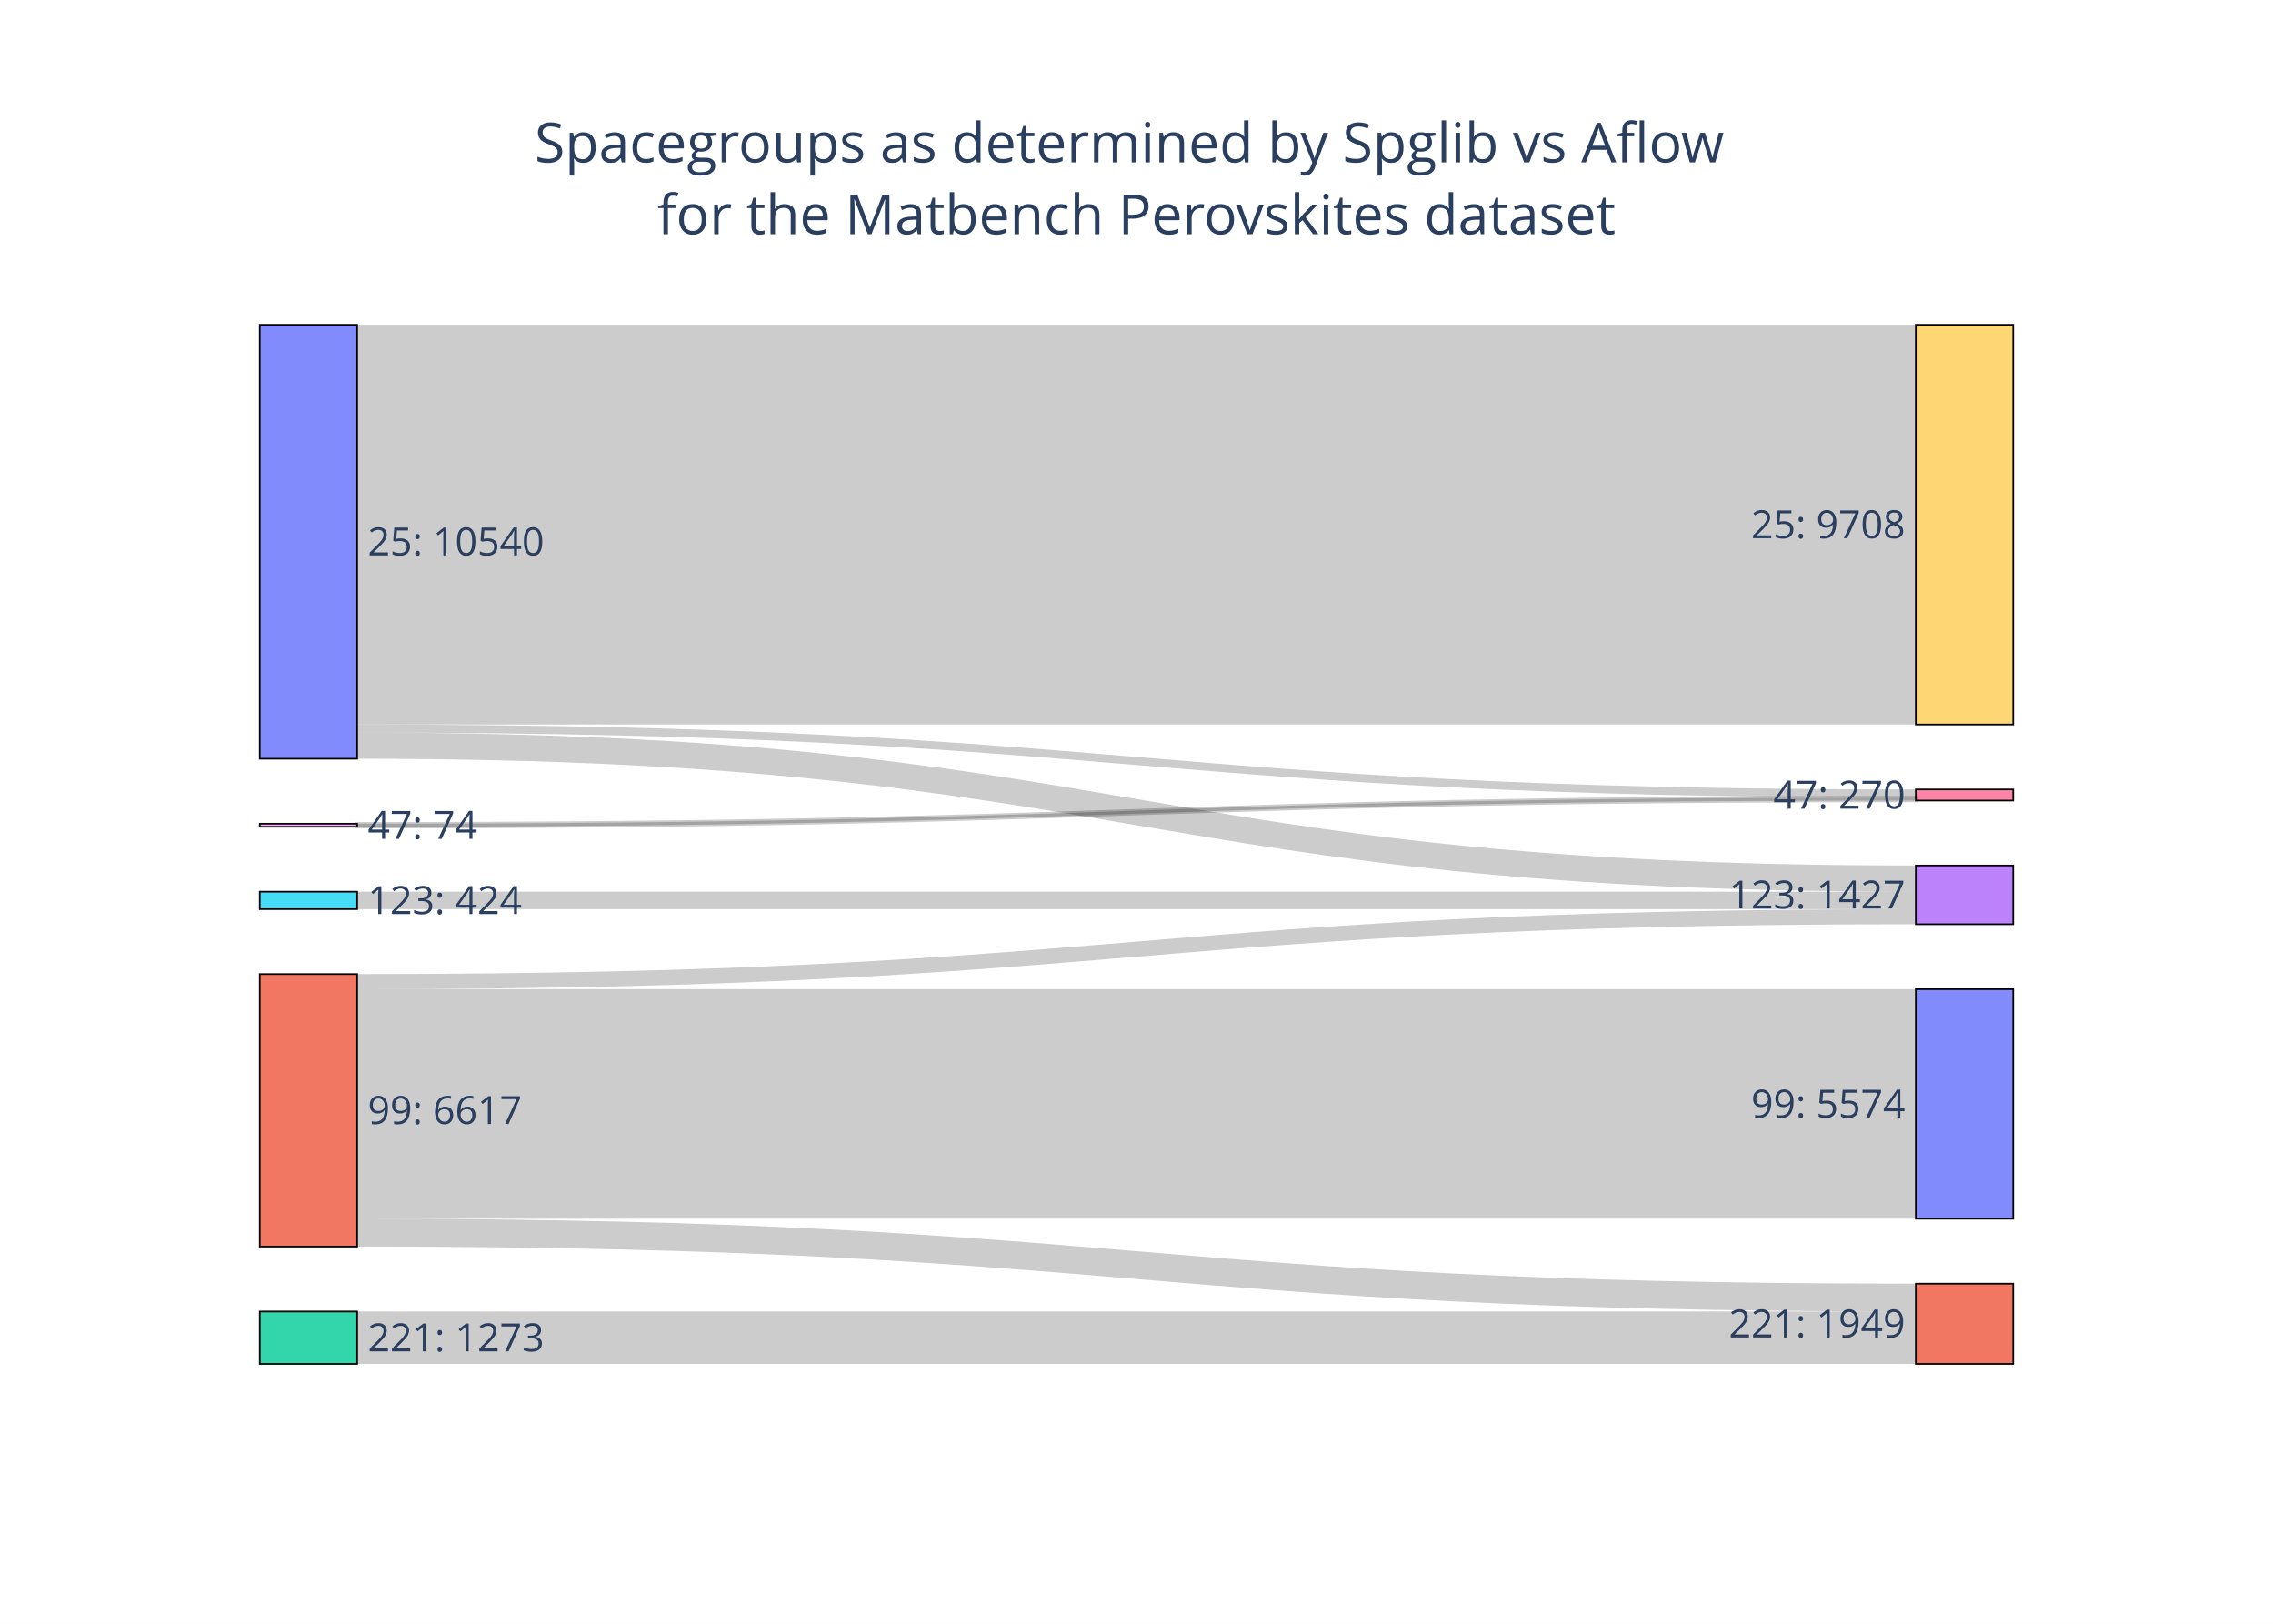
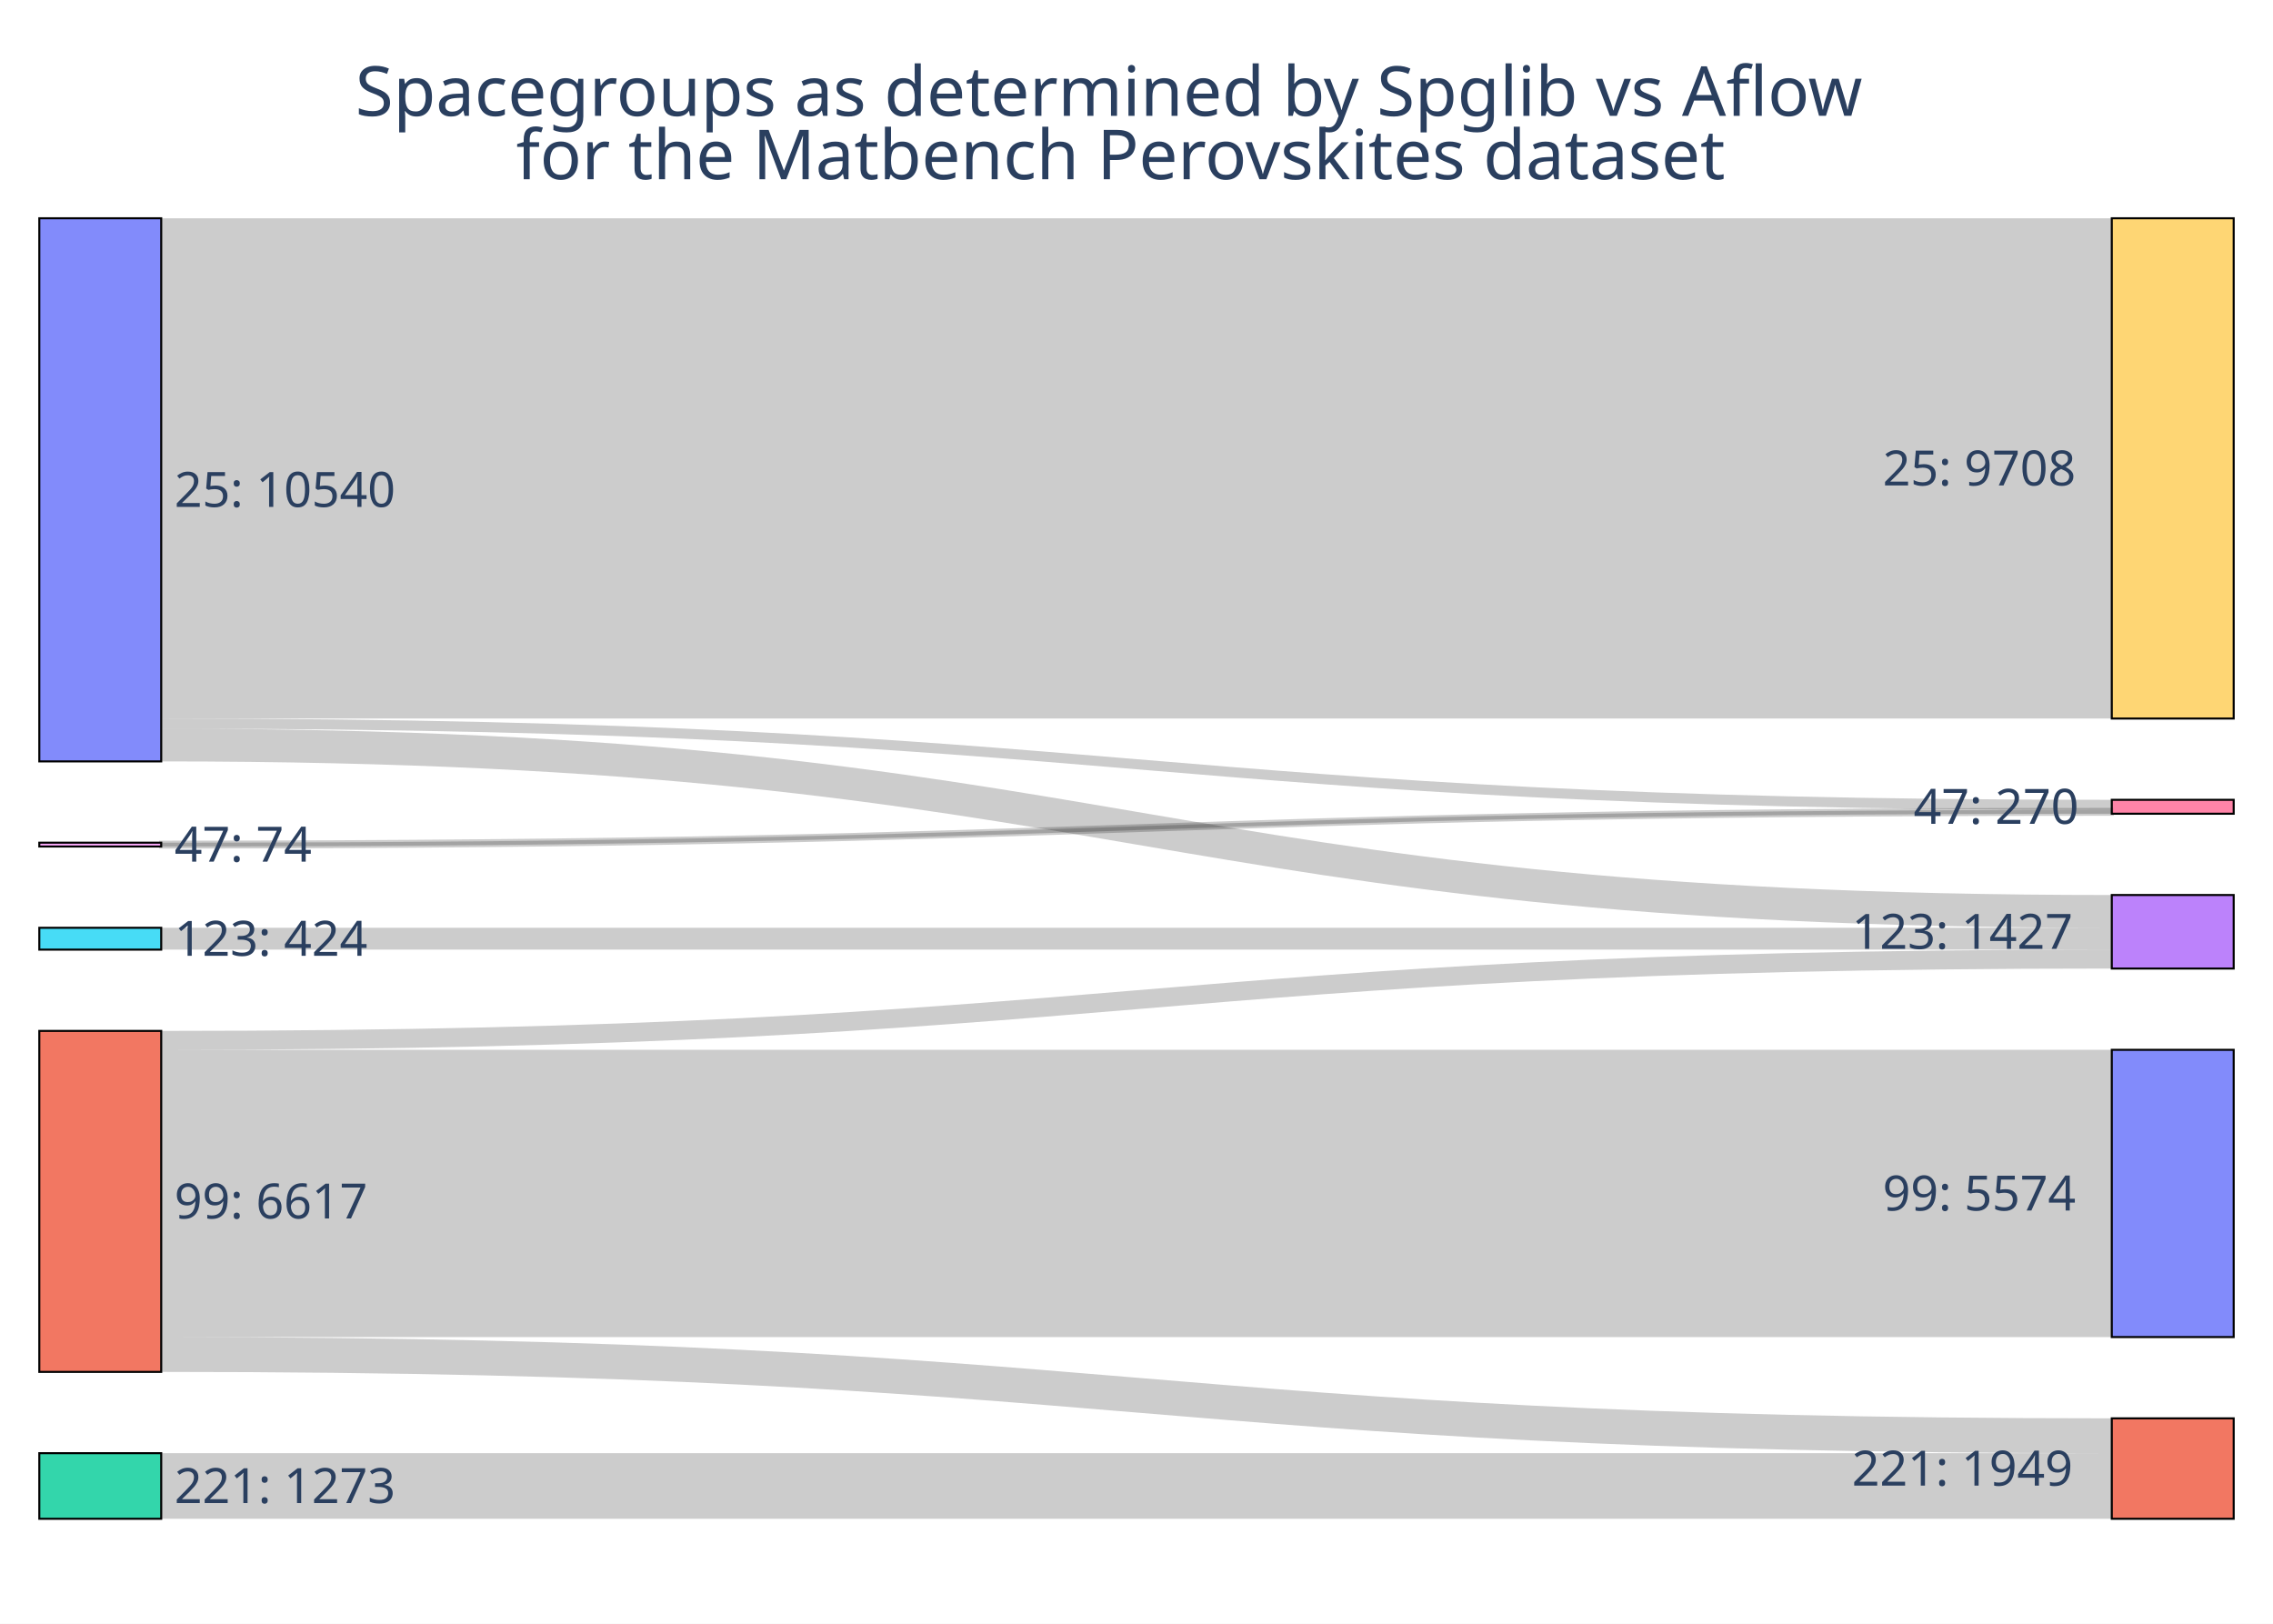
- <svg xmlns="http://www.w3.org/2000/svg" width="700" height="500" class="main-svg">
-   <path d="M0 0h700v500H0z" style="fill:#fff;fill-opacity:1" />
-   <g class="sankey" style="box-sizing:content-box;position:absolute;left:0;shape-rendering:geometricprecision;pointer-events:auto">
-     <g class="sankey-links" style="fill:none">
-       <path d="M30 0h480v123.094H30Zm0 204.611h480v70.676H30Zm0 99.248h480V320H30Zm0-28.572c240 0 240 20 480 20v8.572c-240 0-240-20-480-20Zm0-149.708c240 0 240 40.938 480 40.938v8.065c-240 0-240-40.939-480-40.939Zm0 49.003h480v5.376H30Zm0 25.376c240 0 240-20 480-20v4.653c-240 0-240 20-480 20Z" class="sankey-link" style="stroke:#444;stroke-opacity:1;fill:#000;fill-opacity:.2;stroke-width:0;opacity:1" transform="translate(80 100)" />
-       <path d="M30 123.094c240 0 240 20 480 20v2.485c-240 0-240-20-480-20Z" class="sankey-link" style="stroke:#444;stroke-opacity:1;fill:#000;fill-opacity:.2;stroke-width:0;opacity:1" transform="translate(80 100)" />
-       <path d="M30 153.643c240 0 240-8.064 480-8.064v.938c-240 0-240 8.065-480 8.065Z" class="sankey-link" style="stroke:#000;stroke-opacity:.2;fill:#000;fill-opacity:.2;stroke-width:1;opacity:1" transform="translate(80 100)" />
+ <svg xmlns="http://www.w3.org/2000/svg" width="100%" height="100%" viewBox="0 0 700 500" version="1.1" xml:space="preserve" style="fill-rule:evenodd;clip-rule:evenodd;">
+   <rect x="0" y="0" width="700" height="500" style="fill:white;fill-rule:nonzero;" />
+   <g>
+     <g transform="matrix(1.25146,0,0,1.25146,-88.0112,-57.9345)">
+       <g transform="matrix(1,0,0,1,80,100)">
+         <path d="M30,0L510,0L510,123.094L30,123.094L30,0ZM30,204.611L510,204.611L510,275.287L30,275.287L30,204.611ZM30,303.859L510,303.859L510,320L30,320L30,303.859ZM30,275.287C270,275.287 270,295.287 510,295.287L510,303.859C270,303.859 270,283.859 30,283.859L30,275.287ZM30,125.579C270,125.579 270,166.517 510,166.517L510,174.582C270,174.582 270,133.643 30,133.643L30,125.579ZM30,174.582L510,174.582L510,179.958L30,179.958L30,174.582ZM30,199.958C270,199.958 270,179.958 510,179.958L510,184.611C270,184.611 270,204.611 30,204.611L30,199.958Z" style="fill-opacity:0.2;fill-rule:nonzero;" />
+       </g>
+       <g transform="matrix(1,0,0,1,80,100)">
+         <path d="M30,123.094C270,123.094 270,143.094 510,143.094L510,145.579C270,145.579 270,125.579 30,125.579L30,123.094Z" style="fill-opacity:0.2;fill-rule:nonzero;" />
+       </g>
+       <g transform="matrix(1,0,0,1,80,100)">
+         <path d="M30,153.643C270,153.643 270,145.579 510,145.579L510,146.517C270,146.517 270,154.582 30,154.582L30,153.643Z" style="fill-opacity:0.2;fill-rule:nonzero;stroke:black;stroke-opacity:0.2;stroke-width:1px;" />
+       </g>
    </g>
-     <g class="sankey-node-set" style="cursor:move">
-       <g class="sankey-node" style="opacity:1">
-         <path d="M0 0h30v133.643H0z" class="node-rect" style="stroke-width:.5;stroke:#000;stroke-opacity:1;fill:#636efa;fill-opacity:.8" transform="translate(80 100)" />
-         <text class="node-label" data-notex="1" style="cursor:default;font-family:&quot;Open Sans&quot;,verdana,arial,sans-serif;font-size:12px;fill:#2a3f5f;fill-opacity:1;white-space:pre;text-shadow:#fff 1px 1px 1px,#fff -1px -1px 1px,#fff 1px -1px 1px,#fff -1px 1px 1px" transform="translate(113.25 171.022)">25: 10540</text>
+     <g transform="matrix(1.25146,0,0,1.25146,-88.0112,-57.9345)">
+       <g>
+         <g transform="matrix(1,0,0,1,80,100)">
+           <rect x="0" y="0" width="30" height="133.643" style="fill:rgb(99,110,250);fill-opacity:0.8;fill-rule:nonzero;stroke:black;stroke-width:0.5px;" />
+         </g>
+         <g transform="matrix(1,0,0,1,113.25,171.022)">
+           <text x="0px" y="0px" style="font-family:'LucidaGrande', 'Lucida Grande', sans-serif;font-weight:500;font-size:12px;fill:rgb(42,63,95);">25: 10540</text>
+         </g>
      </g>
-       <g class="sankey-node" style="opacity:1">
-         <path d="M0 0h30v83.901H0z" class="node-rect" style="stroke-width:.5;stroke:#000;stroke-opacity:1;fill:#ef553b;fill-opacity:.8" transform="translate(80 299.958)" />
-         <text class="node-label" data-notex="1" style="cursor:default;font-family:&quot;Open Sans&quot;,verdana,arial,sans-serif;font-size:12px;fill:#2a3f5f;fill-opacity:1;white-space:pre;text-shadow:#fff 1px 1px 1px,#fff -1px -1px 1px,#fff 1px -1px 1px,#fff -1px 1px 1px" transform="translate(113.25 346.109)">99: 6617</text>
+       <g>
+         <g transform="matrix(1,0,0,1,80,299.958)">
+           <rect x="0" y="0" width="30" height="83.901" style="fill:rgb(239,85,59);fill-opacity:0.8;fill-rule:nonzero;stroke:black;stroke-width:0.5px;" />
+         </g>
+         <g transform="matrix(1,0,0,1,113.25,346.109)">
+           <text x="0px" y="0px" style="font-family:'LucidaGrande', 'Lucida Grande', sans-serif;font-weight:500;font-size:12px;fill:rgb(42,63,95);">99: 6617</text>
+         </g>
      </g>
-       <g class="sankey-node" style="opacity:1">
-         <path d="M0 0h30v16.141H0z" class="node-rect" style="stroke-width:.5;stroke:#000;stroke-opacity:1;fill:#00cc96;fill-opacity:.8" transform="translate(80 403.859)" />
-         <text class="node-label" data-notex="1" style="cursor:default;font-family:&quot;Open Sans&quot;,verdana,arial,sans-serif;font-size:12px;fill:#2a3f5f;fill-opacity:1;white-space:pre;text-shadow:#fff 1px 1px 1px,#fff -1px -1px 1px,#fff 1px -1px 1px,#fff -1px 1px 1px" transform="translate(113.25 416.13)">221: 1273</text>
+       <g>
+         <g transform="matrix(1,0,0,1,80,403.859)">
+           <rect x="0" y="0" width="30" height="16.141" style="fill:rgb(0,204,150);fill-opacity:0.8;fill-rule:nonzero;stroke:black;stroke-width:0.5px;" />
+         </g>
+         <g transform="matrix(1,0,0,1,113.25,416.13)">
+           <text x="0px" y="0px" style="font-family:'LucidaGrande', 'Lucida Grande', sans-serif;font-weight:500;font-size:12px;fill:rgb(42,63,95);">221: 1273</text>
+         </g>
      </g>
-       <g class="sankey-node" style="opacity:1">
-         <path d="M0 0h30v5.376H0z" class="node-rect" style="stroke-width:.5;stroke:#000;stroke-opacity:1;fill:#19d3f3;fill-opacity:.8" transform="translate(80 274.582)" />
-         <text class="node-label" data-notex="1" style="cursor:default;font-family:&quot;Open Sans&quot;,verdana,arial,sans-serif;font-size:12px;fill:#2a3f5f;fill-opacity:1;white-space:pre;text-shadow:#fff 1px 1px 1px,#fff -1px -1px 1px,#fff 1px -1px 1px,#fff -1px 1px 1px" transform="translate(113.25 281.47)">123: 424</text>
+       <g>
+         <g transform="matrix(1,0,0,1,80,274.582)">
+           <rect x="0" y="0" width="30" height="5.376" style="fill:rgb(25,211,243);fill-opacity:0.8;fill-rule:nonzero;stroke:black;stroke-width:0.5px;" />
+         </g>
+         <g transform="matrix(1,0,0,1,113.25,281.47)">
+           <text x="0px" y="0px" style="font-family:'LucidaGrande', 'Lucida Grande', sans-serif;font-weight:500;font-size:12px;fill:rgb(42,63,95);">123: 424</text>
+         </g>
      </g>
-       <g class="sankey-node" style="opacity:1">
-         <path d="M0 0h30v.938H0z" class="node-rect" style="stroke-width:.5;stroke:#000;stroke-opacity:1;fill:#ff97ff;fill-opacity:.8" transform="translate(80 253.643)" />
-         <text class="node-label" data-notex="1" style="cursor:default;font-family:&quot;Open Sans&quot;,verdana,arial,sans-serif;font-size:12px;fill:#2a3f5f;fill-opacity:1;white-space:pre;text-shadow:#fff 1px 1px 1px,#fff -1px -1px 1px,#fff 1px -1px 1px,#fff -1px 1px 1px" transform="translate(113.25 258.312)">47: 74</text>
+       <g>
+         <g transform="matrix(1,0,0,1,80,253.643)">
+           <rect x="0" y="0" width="30" height="0.938" style="fill:rgb(255,151,255);fill-opacity:0.8;fill-rule:nonzero;stroke:black;stroke-width:0.5px;" />
+         </g>
+         <g transform="matrix(1,0,0,1,113.25,258.312)">
+           <text x="0px" y="0px" style="font-family:'LucidaGrande', 'Lucida Grande', sans-serif;font-weight:500;font-size:12px;fill:rgb(42,63,95);">47: 74</text>
+         </g>
      </g>
-       <g class="sankey-node" style="opacity:1">
-         <path d="M0 0h30v123.094H0z" class="node-rect" style="stroke-width:.5;stroke:#000;stroke-opacity:1;fill:#fecb52;fill-opacity:.8" transform="translate(590 100)" />
-         <text class="node-label" data-notex="1" style="cursor:default;font-family:&quot;Open Sans&quot;,verdana,arial,sans-serif;font-size:12px;fill:#2a3f5f;fill-opacity:1;white-space:pre;text-shadow:#fff 1px 1px 1px,#fff -1px -1px 1px,#fff 1px -1px 1px,#fff -1px 1px 1px" text-anchor="end" transform="translate(586.75 165.747)">25: 9708</text>
+       <g>
+         <g transform="matrix(1,0,0,1,590,100)">
+           <rect x="0" y="0" width="30" height="123.094" style="fill:rgb(254,203,82);fill-opacity:0.8;fill-rule:nonzero;stroke:black;stroke-width:0.5px;" />
+         </g>
+         <g transform="matrix(1,0,0,1,586.75,165.747)">
+           <text x="-53.121px" y="0px" style="font-family:'LucidaGrande', 'Lucida Grande', sans-serif;font-weight:500;font-size:12px;fill:rgb(42,63,95);">25: 9708</text>
+         </g>
      </g>
-       <g class="sankey-node" style="opacity:1">
-         <path d="M0 0h30v70.676H0z" class="node-rect" style="stroke-width:.5;stroke:#000;stroke-opacity:1;fill:#636efa;fill-opacity:.8" transform="translate(590 304.611)" />
-         <text class="node-label" data-notex="1" style="cursor:default;font-family:&quot;Open Sans&quot;,verdana,arial,sans-serif;font-size:12px;fill:#2a3f5f;fill-opacity:1;white-space:pre;text-shadow:#fff 1px 1px 1px,#fff -1px -1px 1px,#fff 1px -1px 1px,#fff -1px 1px 1px" text-anchor="end" transform="translate(586.75 344.15)">99: 5574</text>
+       <g>
+         <g transform="matrix(1,0,0,1,590,304.611)">
+           <rect x="0" y="0" width="30" height="70.676" style="fill:rgb(99,110,250);fill-opacity:0.8;fill-rule:nonzero;stroke:black;stroke-width:0.5px;" />
+         </g>
+         <g transform="matrix(1,0,0,1,586.75,344.15)">
+           <text x="-53.121px" y="0px" style="font-family:'LucidaGrande', 'Lucida Grande', sans-serif;font-weight:500;font-size:12px;fill:rgb(42,63,95);">99: 5574</text>
+         </g>
      </g>
-       <g class="sankey-node" style="opacity:1">
-         <path d="M0 0h30v24.713H0z" class="node-rect" style="stroke-width:.5;stroke:#000;stroke-opacity:1;fill:#ef553b;fill-opacity:.8" transform="translate(590 395.287)" />
-         <text class="node-label" data-notex="1" style="cursor:default;font-family:&quot;Open Sans&quot;,verdana,arial,sans-serif;font-size:12px;fill:#2a3f5f;fill-opacity:1;white-space:pre;text-shadow:#fff 1px 1px 1px,#fff -1px -1px 1px,#fff 1px -1px 1px,#fff -1px 1px 1px" text-anchor="end" transform="translate(586.75 411.843)">221: 1949</text>
+       <g>
+         <g transform="matrix(1,0,0,1,590,395.287)">
+           <rect x="0" y="0" width="30" height="24.713" style="fill:rgb(239,85,59);fill-opacity:0.8;fill-rule:nonzero;stroke:black;stroke-width:0.5px;" />
+         </g>
+         <g transform="matrix(1,0,0,1,586.75,411.843)">
+           <text x="-60.709px" y="0px" style="font-family:'LucidaGrande', 'Lucida Grande', sans-serif;font-weight:500;font-size:12px;fill:rgb(42,63,95);">221: 1949</text>
+         </g>
      </g>
-       <g class="sankey-node" style="opacity:1">
-         <path d="M0 0h30v18.094H0z" class="node-rect" style="stroke-width:.5;stroke:#000;stroke-opacity:1;fill:#ab63fa;fill-opacity:.8" transform="translate(590 266.517)" />
-         <text class="node-label" data-notex="1" style="cursor:default;font-family:&quot;Open Sans&quot;,verdana,arial,sans-serif;font-size:12px;fill:#2a3f5f;fill-opacity:1;white-space:pre;text-shadow:#fff 1px 1px 1px,#fff -1px -1px 1px,#fff 1px -1px 1px,#fff -1px 1px 1px" text-anchor="end" transform="translate(586.75 279.764)">123: 1427</text>
+       <g>
+         <g transform="matrix(1,0,0,1,590,266.517)">
+           <rect x="0" y="0" width="30" height="18.094" style="fill:rgb(171,99,250);fill-opacity:0.8;fill-rule:nonzero;stroke:black;stroke-width:0.5px;" />
+         </g>
+         <g transform="matrix(1,0,0,1,586.75,279.764)">
+           <text x="-60.709px" y="0px" style="font-family:'LucidaGrande', 'Lucida Grande', sans-serif;font-weight:500;font-size:12px;fill:rgb(42,63,95);">123: 1427</text>
+         </g>
      </g>
-       <g class="sankey-node" style="opacity:1">
-         <path d="M0 0h30v3.423H0z" class="node-rect" style="stroke-width:.5;stroke:#000;stroke-opacity:1;fill:#ff6692;fill-opacity:.8" transform="translate(590 243.094)" />
-         <text class="node-label" data-notex="1" style="cursor:default;font-family:&quot;Open Sans&quot;,verdana,arial,sans-serif;font-size:12px;fill:#2a3f5f;fill-opacity:1;white-space:pre;text-shadow:#fff 1px 1px 1px,#fff -1px -1px 1px,#fff 1px -1px 1px,#fff -1px 1px 1px" text-anchor="end" transform="translate(586.75 249.006)">47: 270</text>
+       <g>
+         <g transform="matrix(1,0,0,1,590,243.094)">
+           <rect x="0" y="0" width="30" height="3.423" style="fill:rgb(255,102,146);fill-opacity:0.8;fill-rule:nonzero;stroke:black;stroke-width:0.5px;" />
+         </g>
+         <g transform="matrix(1,0,0,1,586.75,249.006)">
+           <text x="-45.533px" y="0px" style="font-family:'LucidaGrande', 'Lucida Grande', sans-serif;font-weight:500;font-size:12px;fill:rgb(42,63,95);">47: 270</text>
+         </g>
      </g>
    </g>
  </g>
-   <g class="infolayer">
-     <g class="g-gtitle">
-       <text x="350" y="50" class="gtitle" dy="0em" style="font-family:&quot;Open Sans&quot;,verdana,arial,sans-serif;font-size:17px;fill:#2a3f5f;opacity:1;font-weight:400;white-space:pre" text-anchor="middle">
-         <tspan x="350" y="50" class="line" dy="0em">Spacegroups as determined by Spglib vs Aflow</tspan>
-         <tspan x="350" y="50" class="line" dy="1.3em">for the Matbench Perovskites dataset</tspan>
-       </text>
+   <g transform="matrix(1.25146,0,0,1.25146,-88.0112,-26.9038)">
+     <g>
+       <g>
+         <g transform="matrix(1,0,0,1,350,50)">
+           <text x="-192.217px" y="0px" style="font-family:'LucidaGrande', 'Lucida Grande', sans-serif;font-weight:500;font-size:17px;fill:rgb(42,63,95);">Spacegroups as determined by Spglib vs Aﬂow</text>
+         </g>
+         <g transform="matrix(1,0,0,1,350,65.6)">
+           <text x="-152.66px" y="0px" style="font-family:'LucidaGrande', 'Lucida Grande', sans-serif;font-weight:500;font-size:17px;fill:rgb(42,63,95);">for the Matbench Perovskites dataset</text>
+         </g>
+       </g>
    </g>
  </g>
</svg>
